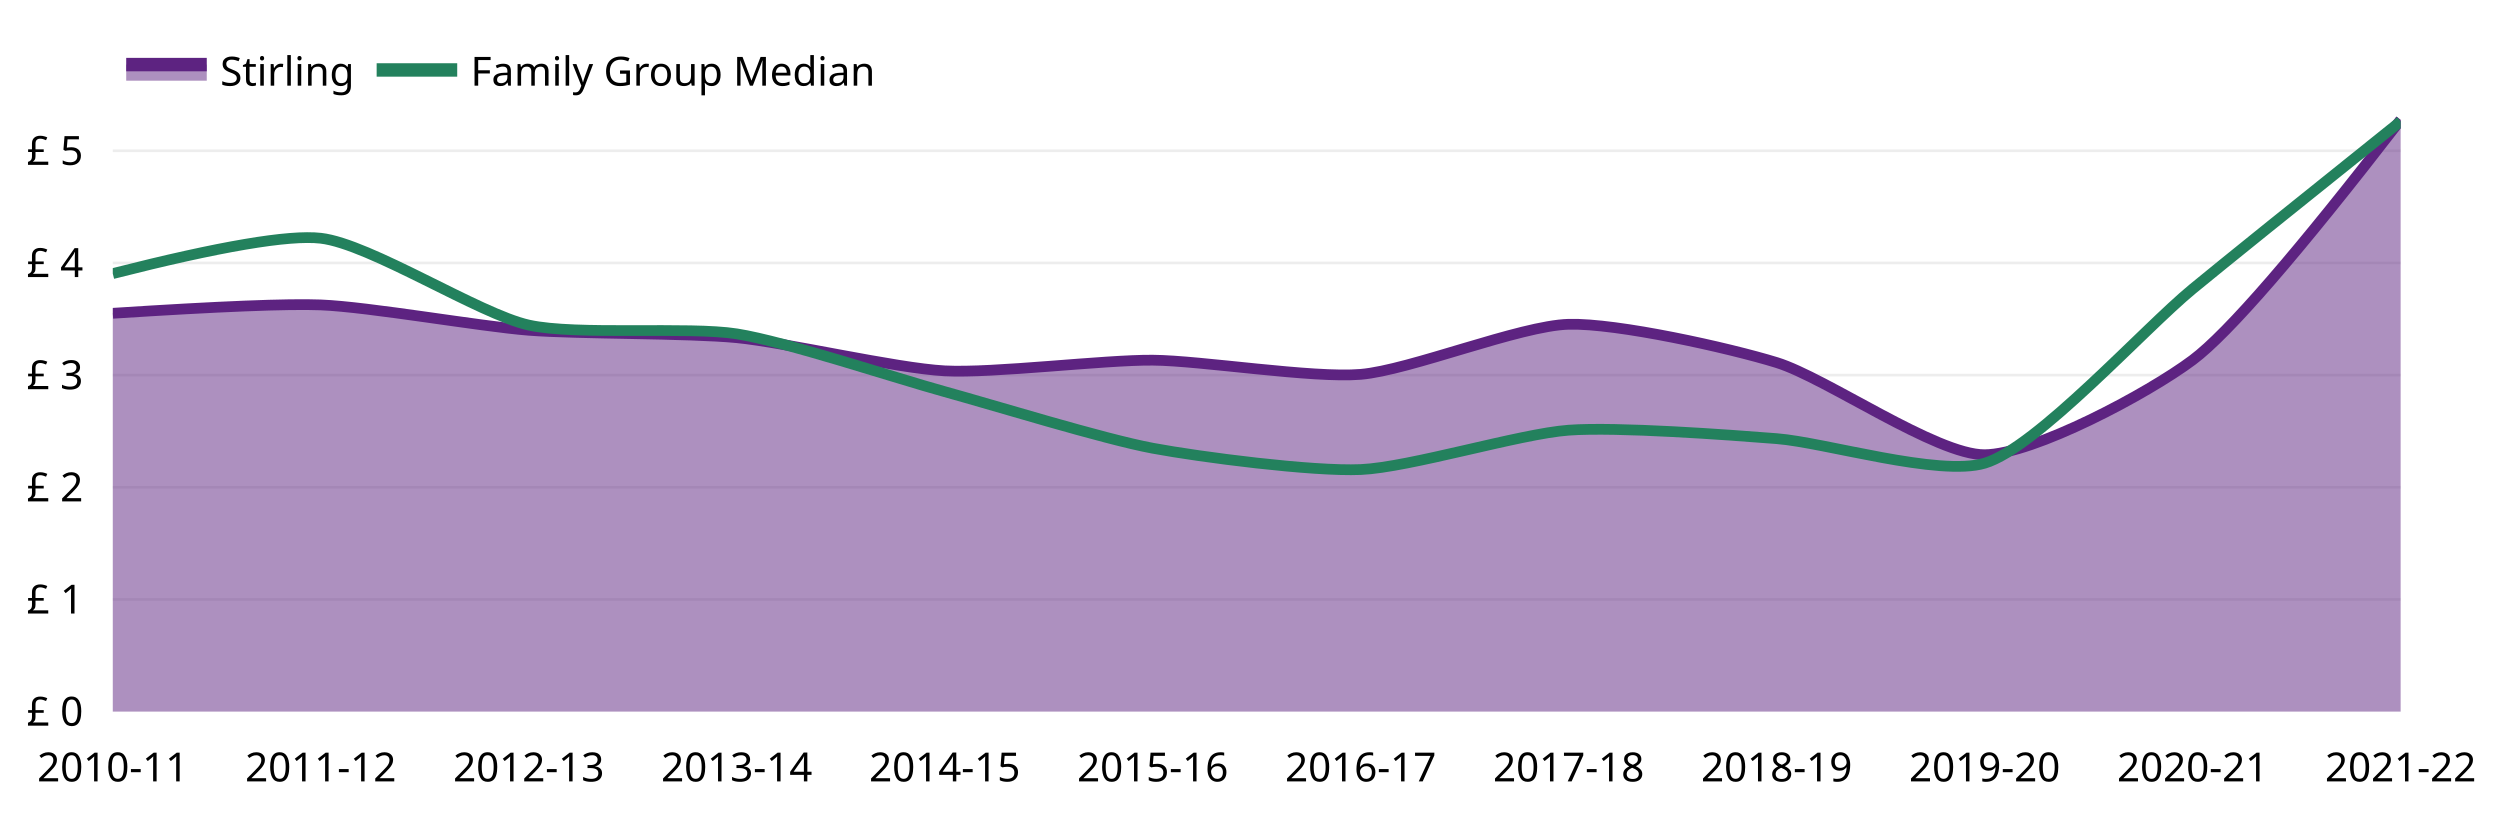
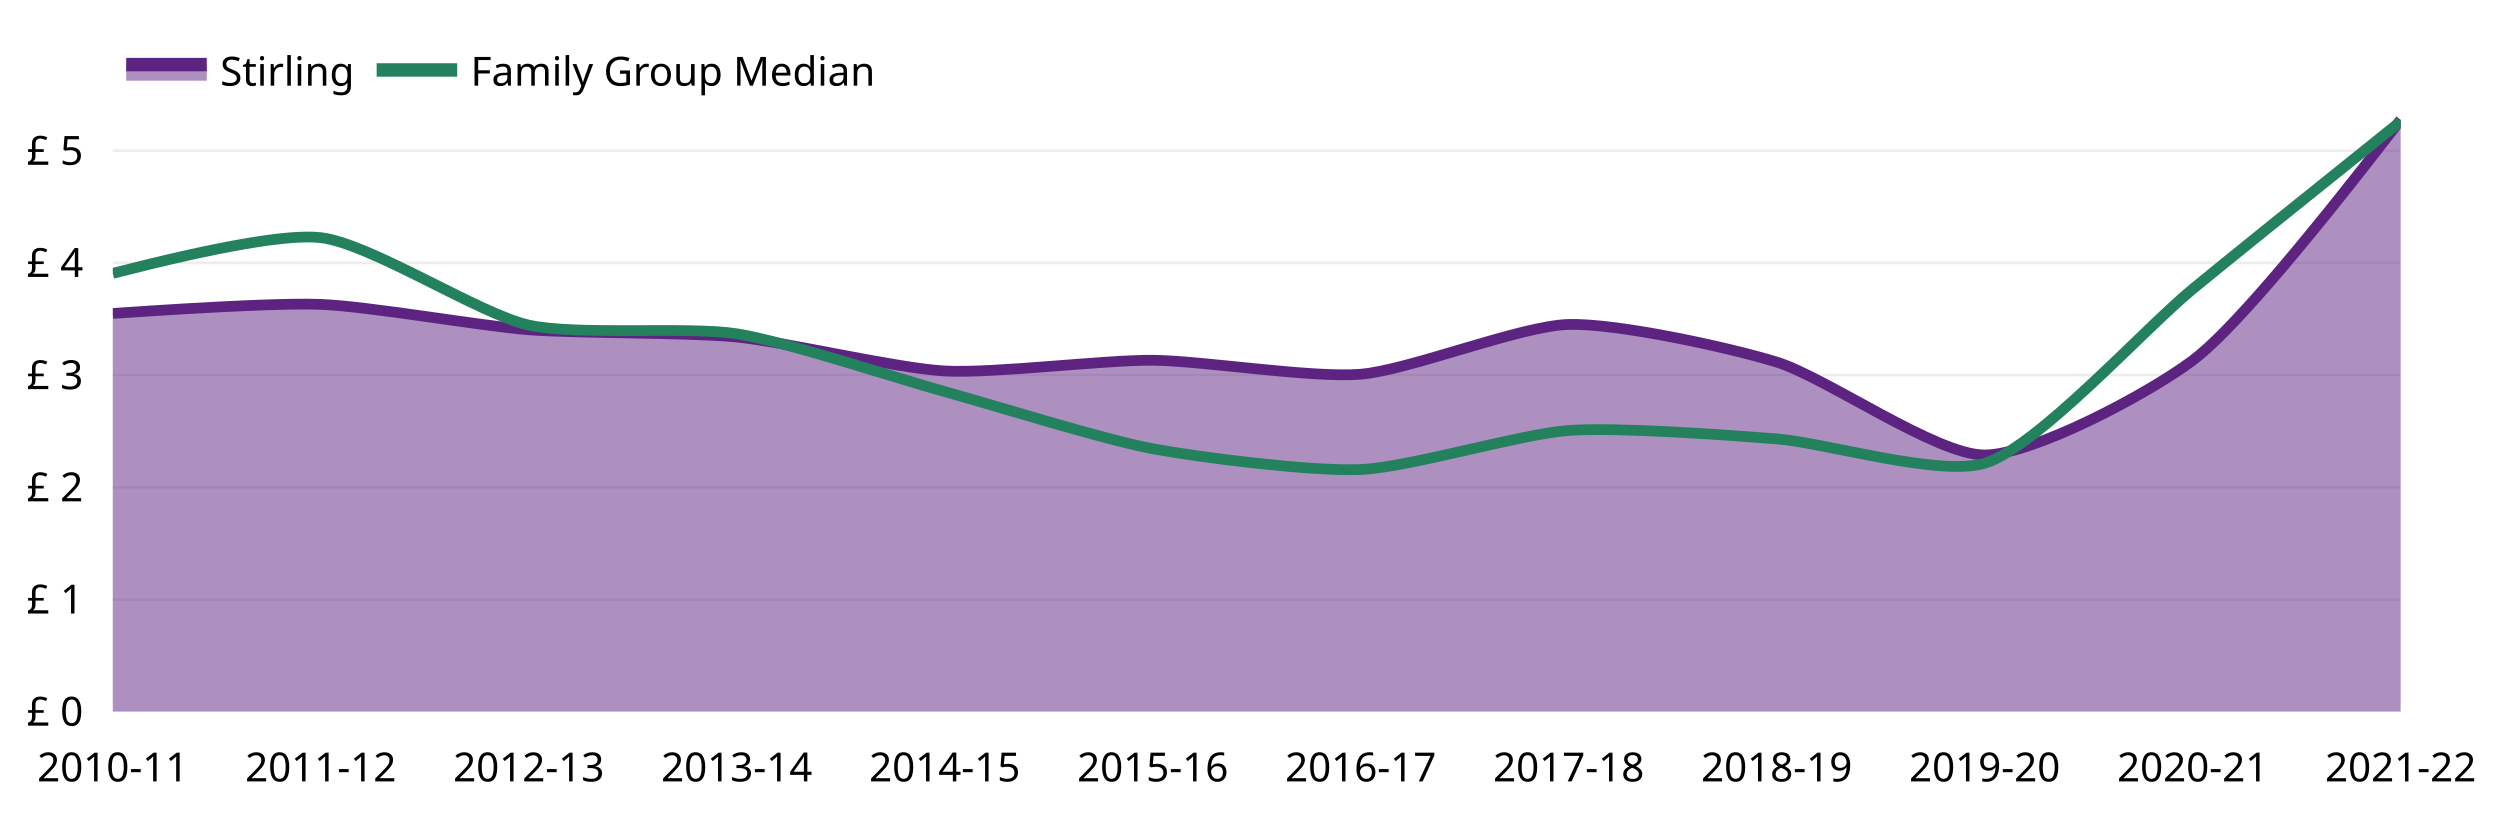
<svg xmlns="http://www.w3.org/2000/svg" class="main-svg" width="931" height="305" style="" viewBox="0 0 931 305">
  <rect x="0" y="0" width="931" height="305" style="fill: rgb(255, 255, 255); fill-opacity: 1;" />
-   <defs id="defs-e61596">
+   <defs id="defs-cded3e">
    <g class="clips">
-       <clipPath id="clipe61596xyplot" class="plotclip">
+       <clipPath id="clipcded3exyplot" class="plotclip">
        <rect width="852" height="232" />
      </clipPath>
-       <clipPath class="axesclip" id="clipe61596x">
+       <clipPath class="axesclip" id="clipcded3ex">
        <rect x="42" y="0" width="852" height="305" />
      </clipPath>
-       <clipPath class="axesclip" id="clipe61596y">
+       <clipPath class="axesclip" id="clipcded3ey">
        <rect x="0" y="33" width="931" height="232" />
      </clipPath>
-       <clipPath class="axesclip" id="clipe61596xy">
+       <clipPath class="axesclip" id="clipcded3exy">
        <rect x="42" y="33" width="852" height="232" />
      </clipPath>
    </g>
    <g class="gradients" />
    <g class="patterns" />
  </defs>
  <g class="bglayer">
    <rect class="bg" x="32" y="23" width="872" height="252" style="fill: rgb(0, 0, 0); fill-opacity: 0; stroke-width: 0;" />
  </g>
  <g class="layer-below">
    <g class="imagelayer" />
    <g class="shapelayer" />
  </g>
  <g class="cartesianlayer">
    <g class="subplot xy">
      <g class="layer-subplot">
        <g class="shapelayer" />
        <g class="imagelayer" />
      </g>
      <g class="gridlayer">
        <g class="x">
          <path class="xgrid crisp" transform="translate(119.45,0)" d="M0,33v232" style="stroke: rgb(255, 255, 255); stroke-opacity: 1; stroke-width: 1px;" />
          <path class="xgrid crisp" transform="translate(196.91,0)" d="M0,33v232" style="stroke: rgb(255, 255, 255); stroke-opacity: 1; stroke-width: 1px;" />
          <path class="xgrid crisp" transform="translate(274.36,0)" d="M0,33v232" style="stroke: rgb(255, 255, 255); stroke-opacity: 1; stroke-width: 1px;" />
          <path class="xgrid crisp" transform="translate(351.82,0)" d="M0,33v232" style="stroke: rgb(255, 255, 255); stroke-opacity: 1; stroke-width: 1px;" />
          <path class="xgrid crisp" transform="translate(429.27,0)" d="M0,33v232" style="stroke: rgb(255, 255, 255); stroke-opacity: 1; stroke-width: 1px;" />
          <path class="xgrid crisp" transform="translate(506.73,0)" d="M0,33v232" style="stroke: rgb(255, 255, 255); stroke-opacity: 1; stroke-width: 1px;" />
          <path class="xgrid crisp" transform="translate(584.18,0)" d="M0,33v232" style="stroke: rgb(255, 255, 255); stroke-opacity: 1; stroke-width: 1px;" />
          <path class="xgrid crisp" transform="translate(661.64,0)" d="M0,33v232" style="stroke: rgb(255, 255, 255); stroke-opacity: 1; stroke-width: 1px;" />
          <path class="xgrid crisp" transform="translate(739.09,0)" d="M0,33v232" style="stroke: rgb(255, 255, 255); stroke-opacity: 1; stroke-width: 1px;" />
          <path class="xgrid crisp" transform="translate(816.55,0)" d="M0,33v232" style="stroke: rgb(255, 255, 255); stroke-opacity: 1; stroke-width: 1px;" />
        </g>
        <g class="y">
-           <path class="ygrid crisp" transform="translate(0,223.23)" d="M42,0h852" style="stroke: rgb(237, 237, 237); stroke-opacity: 1; stroke-width: 1px;" />
-           <path class="ygrid crisp" transform="translate(0,181.46)" d="M42,0h852" style="stroke: rgb(237, 237, 237); stroke-opacity: 1; stroke-width: 1px;" />
-           <path class="ygrid crisp" transform="translate(0,139.69)" d="M42,0h852" style="stroke: rgb(237, 237, 237); stroke-opacity: 1; stroke-width: 1px;" />
-           <path class="ygrid crisp" transform="translate(0,97.92)" d="M42,0h852" style="stroke: rgb(237, 237, 237); stroke-opacity: 1; stroke-width: 1px;" />
-           <path class="ygrid crisp" transform="translate(0,56.15)" d="M42,0h852" style="stroke: rgb(237, 237, 237); stroke-opacity: 1; stroke-width: 1px;" />
+           <path class="ygrid crisp" transform="translate(0,223.22)" d="M42,0h852" style="stroke: rgb(237, 237, 237); stroke-opacity: 1; stroke-width: 1px;" />
+           <path class="ygrid crisp" transform="translate(0,181.45)" d="M42,0h852" style="stroke: rgb(237, 237, 237); stroke-opacity: 1; stroke-width: 1px;" />
+           <path class="ygrid crisp" transform="translate(0,139.67)" d="M42,0h852" style="stroke: rgb(237, 237, 237); stroke-opacity: 1; stroke-width: 1px;" />
+           <path class="ygrid crisp" transform="translate(0,97.89)" d="M42,0h852" style="stroke: rgb(237, 237, 237); stroke-opacity: 1; stroke-width: 1px;" />
+           <path class="ygrid crisp" transform="translate(0,56.12)" d="M42,0h852" style="stroke: rgb(237, 237, 237); stroke-opacity: 1; stroke-width: 1px;" />
        </g>
      </g>
      <g class="zerolinelayer">
        <path class="yzl zl crisp" transform="translate(0,265)" d="M42,0h852" style="stroke: rgb(255, 255, 255); stroke-opacity: 1; stroke-width: 2px;" />
      </g>
      <path class="xlines-below" />
      <path class="ylines-below" />
      <g class="overlines-below" />
      <g class="xaxislayer-below" />
      <g class="yaxislayer-below" />
      <g class="overaxes-below" />
-       <g class="plot" transform="translate(42,33)" clip-path="url(#clipe61596xyplot)">
+       <g class="plot" transform="translate(42,33)" clip-path="url(#clipcded3exyplot)">
        <g class="scatterlayer mlayer">
-           <g class="trace scatter trace8b6c1d" style="stroke-miterlimit: 2;">
+           <g class="trace scatter traceb73fb1" style="stroke-miterlimit: 2;">
            <g class="fills">
              <g>
-                 <path class="js-fill" d="M852,232L0,232L0,83.67Q59.41,79.82 77.45,80.55C95.55,81.28 136.81,88.57 154.91,89.99C172.95,91.41 214.34,91 232.36,92.75C250.49,94.51 291.7,104.14 309.82,105.11C327.84,106.07 369.2,100.98 387.27,101.13C405.35,101.28 446.77,107.92 464.73,106.41C482.92,104.88 524.06,88.25 542.18,87.76C560.2,87.27 601.88,96.54 619.64,102.02C638.05,107.71 679.04,136.43 697.09,136.34C715.18,136.25 757.74,113.65 774.55,101.07Q794.37,86.24 852,11.6" style="fill: rgb(93, 35, 129); fill-opacity: 0.5; stroke-width: 0;" />
+                 <path class="js-fill" d="M852,232L0,232L0,83.73Q59.41,79.65 77.45,80.35C95.55,81.06 136.81,88.39 154.91,89.81C172.95,91.22 214.34,90.73 232.36,92.51C250.49,94.3 291.69,104.15 309.82,105.15C327.84,106.14 369.2,101.02 387.27,101.16C405.35,101.3 446.77,107.87 464.73,106.36C482.92,104.83 524.05,88.33 542.18,87.82C560.2,87.32 601.89,96.36 619.64,101.84C638.06,107.53 679.03,136.5 697.09,136.44C715.18,136.38 757.74,113.81 774.55,101.23Q794.38,86.39 852,11.6" style="fill: rgb(93, 35, 129); fill-opacity: 0.5; stroke-width: 0;" />
              </g>
            </g>
            <g class="errorbars" />
            <g class="lines">
-               <path class="js-line" d="M0,83.67Q59.41,79.82 77.45,80.55C95.55,81.28 136.81,88.57 154.91,89.99C172.95,91.41 214.34,91 232.36,92.75C250.49,94.51 291.7,104.14 309.82,105.11C327.84,106.07 369.2,100.98 387.27,101.13C405.35,101.28 446.77,107.92 464.73,106.41C482.92,104.88 524.06,88.25 542.18,87.76C560.2,87.27 601.88,96.54 619.64,102.02C638.05,107.71 679.04,136.43 697.09,136.34C715.18,136.25 757.74,113.65 774.55,101.07Q794.37,86.24 852,11.6" style="vector-effect: non-scaling-stroke; fill: none; stroke: rgb(93, 35, 129); stroke-opacity: 1; stroke-width: 4px; opacity: 1;" />
+               <path class="js-line" d="M0,83.73Q59.41,79.65 77.45,80.35C95.55,81.06 136.81,88.39 154.91,89.81C172.95,91.22 214.34,90.73 232.36,92.51C250.49,94.3 291.69,104.15 309.82,105.15C327.84,106.14 369.2,101.02 387.27,101.16C405.35,101.3 446.77,107.87 464.73,106.36C482.92,104.83 524.05,88.33 542.18,87.82C560.2,87.32 601.89,96.36 619.64,101.84C638.06,107.53 679.03,136.5 697.09,136.44C715.18,136.38 757.74,113.81 774.55,101.23Q794.38,86.39 852,11.6" style="vector-effect: non-scaling-stroke; fill: none; stroke: rgb(93, 35, 129); stroke-opacity: 1; stroke-width: 4px; opacity: 1;" />
            </g>
            <g class="points" />
            <g class="text" />
          </g>
-           <g class="trace scatter trace15095a" style="stroke-miterlimit: 2; opacity: 1;">
+           <g class="trace scatter trace4a5474" style="stroke-miterlimit: 2; opacity: 1;">
            <g class="fills" />
            <g class="errorbars" />
            <g class="lines">
-               <path class="js-line" d="M0,68.89Q59.67,53.69 77.45,55.72C95.83,57.82 136.46,83.96 154.91,88.06C172.64,92 214.45,88.5 232.36,91.33C250.6,94.21 291.74,107.89 309.82,112.86C327.89,117.83 369.06,130.53 387.27,133.92C405.21,137.26 446.71,142.63 464.73,141.86C482.86,141.09 524.03,128.53 542.18,127.2C560.18,125.88 601.59,128.92 619.64,130.35C637.74,131.79 680.04,144.59 697.09,139.5C716.49,133.71 756.4,89.5 774.55,74.59Q792.55,59.8 852,12.19" style="vector-effect: non-scaling-stroke; fill: none; stroke: rgb(35, 129, 93); stroke-opacity: 1; stroke-width: 4px; opacity: 1;" />
+               <path class="js-line" d="M0,68.8Q59.67,53.46 77.45,55.5C95.84,57.6 136.46,83.95 154.91,88.07C172.63,92.03 214.45,88.47 232.36,91.3C250.6,94.18 291.74,107.84 309.82,112.84C327.89,117.83 369.05,130.72 387.27,134.11C405.2,137.44 446.71,142.63 464.73,141.85C482.86,141.07 524.03,128.63 542.18,127.31C560.18,126 601.59,129.02 619.64,130.44C637.74,131.86 680.04,144.61 697.09,139.52C716.49,133.72 756.41,89.56 774.55,74.65Q792.55,59.86 852,12.23" style="vector-effect: non-scaling-stroke; fill: none; stroke: rgb(35, 129, 93); stroke-opacity: 1; stroke-width: 4px; opacity: 1;" />
            </g>
            <g class="points" />
            <g class="text" />
          </g>
        </g>
      </g>
      <g class="overplot" />
      <path class="xlines-above crisp" d="M0,0" style="fill: none;" />
      <path class="ylines-above crisp" d="M0,0" style="fill: none;" />
      <g class="overlines-above" />
      <g class="xaxislayer-above">
        <g class="xtick">
          <text text-anchor="middle" x="0" y="291" transform="translate(42,0)" style="font-family: 'Segoe UI Semibold'; font-size: 15px; fill: rgb(0, 0, 0); fill-opacity: 1; white-space: pre; opacity: 1;">2010-11</text>
        </g>
        <g class="xtick">
          <text text-anchor="middle" x="0" y="291" transform="translate(119.45,0)" style="font-family: 'Segoe UI Semibold'; font-size: 15px; fill: rgb(0, 0, 0); fill-opacity: 1; white-space: pre; opacity: 1;">2011-12</text>
        </g>
        <g class="xtick">
          <text text-anchor="middle" x="0" y="291" transform="translate(196.91,0)" style="font-family: 'Segoe UI Semibold'; font-size: 15px; fill: rgb(0, 0, 0); fill-opacity: 1; white-space: pre; opacity: 1;">2012-13</text>
        </g>
        <g class="xtick">
          <text text-anchor="middle" x="0" y="291" transform="translate(274.36,0)" style="font-family: 'Segoe UI Semibold'; font-size: 15px; fill: rgb(0, 0, 0); fill-opacity: 1; white-space: pre; opacity: 1;">2013-14</text>
        </g>
        <g class="xtick">
          <text text-anchor="middle" x="0" y="291" transform="translate(351.82,0)" style="font-family: 'Segoe UI Semibold'; font-size: 15px; fill: rgb(0, 0, 0); fill-opacity: 1; white-space: pre; opacity: 1;">2014-15</text>
        </g>
        <g class="xtick">
          <text text-anchor="middle" x="0" y="291" transform="translate(429.27,0)" style="font-family: 'Segoe UI Semibold'; font-size: 15px; fill: rgb(0, 0, 0); fill-opacity: 1; white-space: pre; opacity: 1;">2015-16</text>
        </g>
        <g class="xtick">
          <text text-anchor="middle" x="0" y="291" transform="translate(506.73,0)" style="font-family: 'Segoe UI Semibold'; font-size: 15px; fill: rgb(0, 0, 0); fill-opacity: 1; white-space: pre; opacity: 1;">2016-17</text>
        </g>
        <g class="xtick">
          <text text-anchor="middle" x="0" y="291" transform="translate(584.18,0)" style="font-family: 'Segoe UI Semibold'; font-size: 15px; fill: rgb(0, 0, 0); fill-opacity: 1; white-space: pre; opacity: 1;">2017-18</text>
        </g>
        <g class="xtick">
          <text text-anchor="middle" x="0" y="291" transform="translate(661.64,0)" style="font-family: 'Segoe UI Semibold'; font-size: 15px; fill: rgb(0, 0, 0); fill-opacity: 1; white-space: pre; opacity: 1;">2018-19</text>
        </g>
        <g class="xtick">
          <text text-anchor="middle" x="0" y="291" transform="translate(739.09,0)" style="font-family: 'Segoe UI Semibold'; font-size: 15px; fill: rgb(0, 0, 0); fill-opacity: 1; white-space: pre; opacity: 1;">2019-20</text>
        </g>
        <g class="xtick">
          <text text-anchor="middle" x="0" y="291" transform="translate(816.55,0)" style="font-family: 'Segoe UI Semibold'; font-size: 15px; fill: rgb(0, 0, 0); fill-opacity: 1; white-space: pre; opacity: 1;">2020-21</text>
        </g>
        <g class="xtick">
          <text text-anchor="middle" x="0" y="291" transform="translate(894,0)" style="font-family: 'Segoe UI Semibold'; font-size: 15px; fill: rgb(0, 0, 0); fill-opacity: 1; white-space: pre; opacity: 1;">2021-22</text>
        </g>
      </g>
      <g class="yaxislayer-above">
        <g class="ytick">
          <text text-anchor="end" x="31" y="5.25" transform="translate(0,265)" style="font-family: 'Segoe UI Semibold'; font-size: 15px; fill: rgb(0, 0, 0); fill-opacity: 1; white-space: pre; opacity: 1;">£ 0</text>
        </g>
        <g class="ytick">
-           <text text-anchor="end" x="31" y="5.25" style="font-family: 'Segoe UI Semibold'; font-size: 15px; fill: rgb(0, 0, 0); fill-opacity: 1; white-space: pre; opacity: 1;" transform="translate(0,223.23)">£ 1</text>
-         </g>
-         <g class="ytick">
-           <text text-anchor="end" x="31" y="5.25" style="font-family: 'Segoe UI Semibold'; font-size: 15px; fill: rgb(0, 0, 0); fill-opacity: 1; white-space: pre; opacity: 1;" transform="translate(0,181.46)">£ 2</text>
-         </g>
-         <g class="ytick">
-           <text text-anchor="end" x="31" y="5.25" style="font-family: 'Segoe UI Semibold'; font-size: 15px; fill: rgb(0, 0, 0); fill-opacity: 1; white-space: pre; opacity: 1;" transform="translate(0,139.69)">£ 3</text>
-         </g>
-         <g class="ytick">
-           <text text-anchor="end" x="31" y="5.25" style="font-family: 'Segoe UI Semibold'; font-size: 15px; fill: rgb(0, 0, 0); fill-opacity: 1; white-space: pre; opacity: 1;" transform="translate(0,97.92)">£ 4</text>
-         </g>
-         <g class="ytick">
-           <text text-anchor="end" x="31" y="5.25" style="font-family: 'Segoe UI Semibold'; font-size: 15px; fill: rgb(0, 0, 0); fill-opacity: 1; white-space: pre; opacity: 1;" transform="translate(0,56.15)">£ 5</text>
+           <text text-anchor="end" x="31" y="5.25" style="font-family: 'Segoe UI Semibold'; font-size: 15px; fill: rgb(0, 0, 0); fill-opacity: 1; white-space: pre; opacity: 1;" transform="translate(0,223.22)">£ 1</text>
+         </g>
+         <g class="ytick">
+           <text text-anchor="end" x="31" y="5.25" style="font-family: 'Segoe UI Semibold'; font-size: 15px; fill: rgb(0, 0, 0); fill-opacity: 1; white-space: pre; opacity: 1;" transform="translate(0,181.45)">£ 2</text>
+         </g>
+         <g class="ytick">
+           <text text-anchor="end" x="31" y="5.25" style="font-family: 'Segoe UI Semibold'; font-size: 15px; fill: rgb(0, 0, 0); fill-opacity: 1; white-space: pre; opacity: 1;" transform="translate(0,139.67)">£ 3</text>
+         </g>
+         <g class="ytick">
+           <text text-anchor="end" x="31" y="5.25" style="font-family: 'Segoe UI Semibold'; font-size: 15px; fill: rgb(0, 0, 0); fill-opacity: 1; white-space: pre; opacity: 1;" transform="translate(0,97.89)">£ 4</text>
+         </g>
+         <g class="ytick">
+           <text text-anchor="end" x="31" y="5.25" style="font-family: 'Segoe UI Semibold'; font-size: 15px; fill: rgb(0, 0, 0); fill-opacity: 1; white-space: pre; opacity: 1;" transform="translate(0,56.12)">£ 5</text>
        </g>
      </g>
      <g class="overaxes-above" />
    </g>
  </g>
  <g class="polarlayer" />
  <g class="smithlayer" />
  <g class="ternarylayer" />
  <g class="geolayer" />
  <g class="funnelarealayer" />
  <g class="pielayer" />
  <g class="iciclelayer" />
  <g class="treemaplayer" />
  <g class="sunburstlayer" />
  <g class="glimages" />
-   <defs id="topdefs-e61596">
+   <defs id="topdefs-cded3e">
    <g class="clips" />
-     <clipPath id="legende61596">
+     <clipPath id="legendcded3e">
      <rect width="285" height="33" x="0" y="0" />
    </clipPath>
  </defs>
  <g class="layer-above">
    <g class="imagelayer" />
    <g class="shapelayer" />
  </g>
  <g class="infolayer">
    <g class="legend" pointer-events="all" transform="translate(42,9.8)">
      <rect class="bg" shape-rendering="crispEdges" width="285" height="33" x="0" y="0" style="stroke: rgb(68, 68, 68); stroke-opacity: 1; fill: rgb(0, 0, 0); fill-opacity: 0; stroke-width: 0px;" />
-       <g class="scrollbox" transform="" clip-path="url(#legende61596)">
+       <g class="scrollbox" transform="" clip-path="url(#legendcded3e)">
        <g class="groups">
          <g class="traces" transform="translate(0,16.25)" style="opacity: 1;">
            <text class="legendtext" text-anchor="start" x="40" y="5.85" style="font-family: 'Segoe UI Semibold'; font-size: 15px; fill: rgb(0, 0, 0); fill-opacity: 1; white-space: pre;">Stirling</text>
            <g class="layers">
              <g class="legendfill">
                <path class="js-fill" d="M5,-2h30v6h-30z" style="stroke-width: 0; fill: rgb(93, 35, 129); fill-opacity: 0.5;" />
              </g>
              <g class="legendlines">
                <path class="js-line" d="M5,-2h30" style="fill: none; stroke: rgb(93, 35, 129); stroke-opacity: 1; stroke-width: 5px;" />
              </g>
              <g class="legendsymbols">
                <g class="legendpoints" />
              </g>
            </g>
            <rect class="legendtoggle" x="0" y="-11.25" width="90.766" height="22.5" style="fill: rgb(0, 0, 0); fill-opacity: 0;" />
          </g>
          <g class="traces" transform="translate(93.26562,16.25)" style="opacity: 1;">
            <text class="legendtext" text-anchor="start" x="40" y="5.85" style="font-family: 'Segoe UI Semibold'; font-size: 15px; fill: rgb(0, 0, 0); fill-opacity: 1; white-space: pre;">Family Group Median</text>
            <g class="layers" style="opacity: 1;">
              <g class="legendfill" />
              <g class="legendlines">
                <path class="js-line" d="M5,0h30" style="fill: none; stroke: rgb(35, 129, 93); stroke-opacity: 1; stroke-width: 5px;" />
              </g>
              <g class="legendsymbols">
                <g class="legendpoints" />
              </g>
            </g>
            <rect class="legendtoggle" x="0" y="-11.25" width="188.609" height="22.5" style="fill: rgb(0, 0, 0); fill-opacity: 0;" />
          </g>
        </g>
      </g>
      <rect class="scrollbar" rx="20" ry="3" width="0" height="0" x="0" y="0" style="fill: rgb(128, 139, 164); fill-opacity: 1;" />
    </g>
    <g class="g-gtitle" />
    <g class="g-xtitle" />
    <g class="g-ytitle" />
  </g>
</svg>
